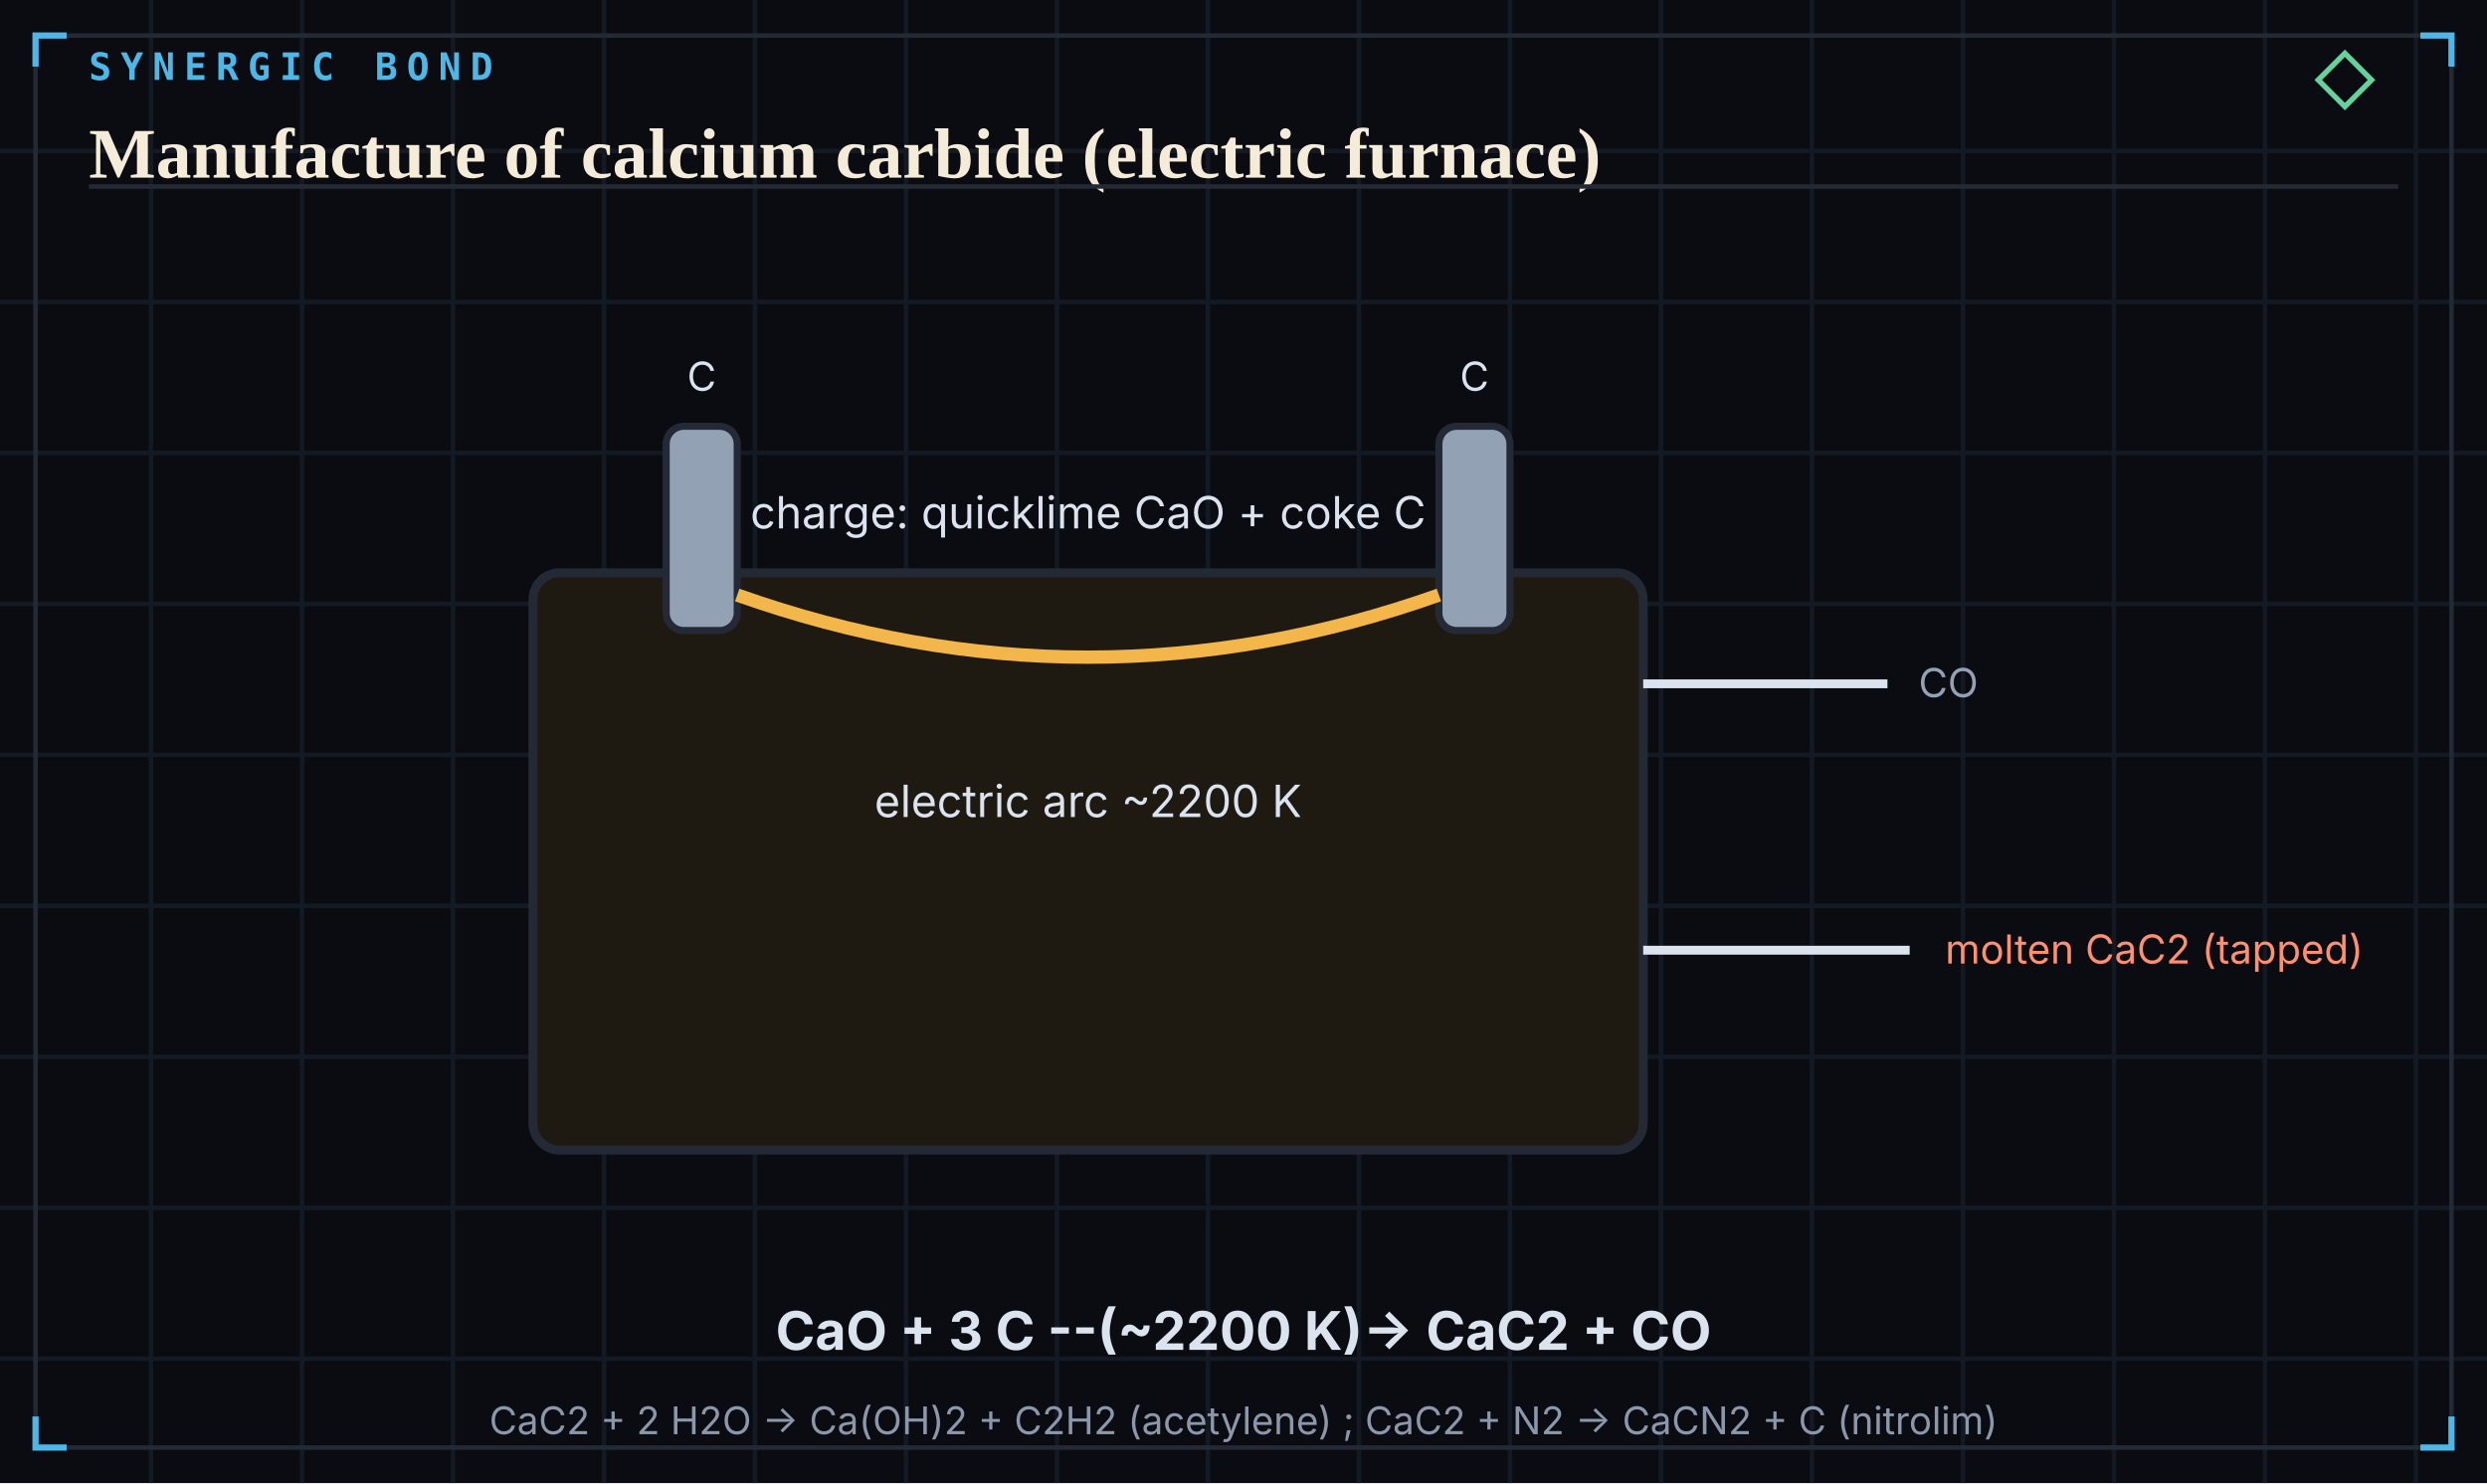
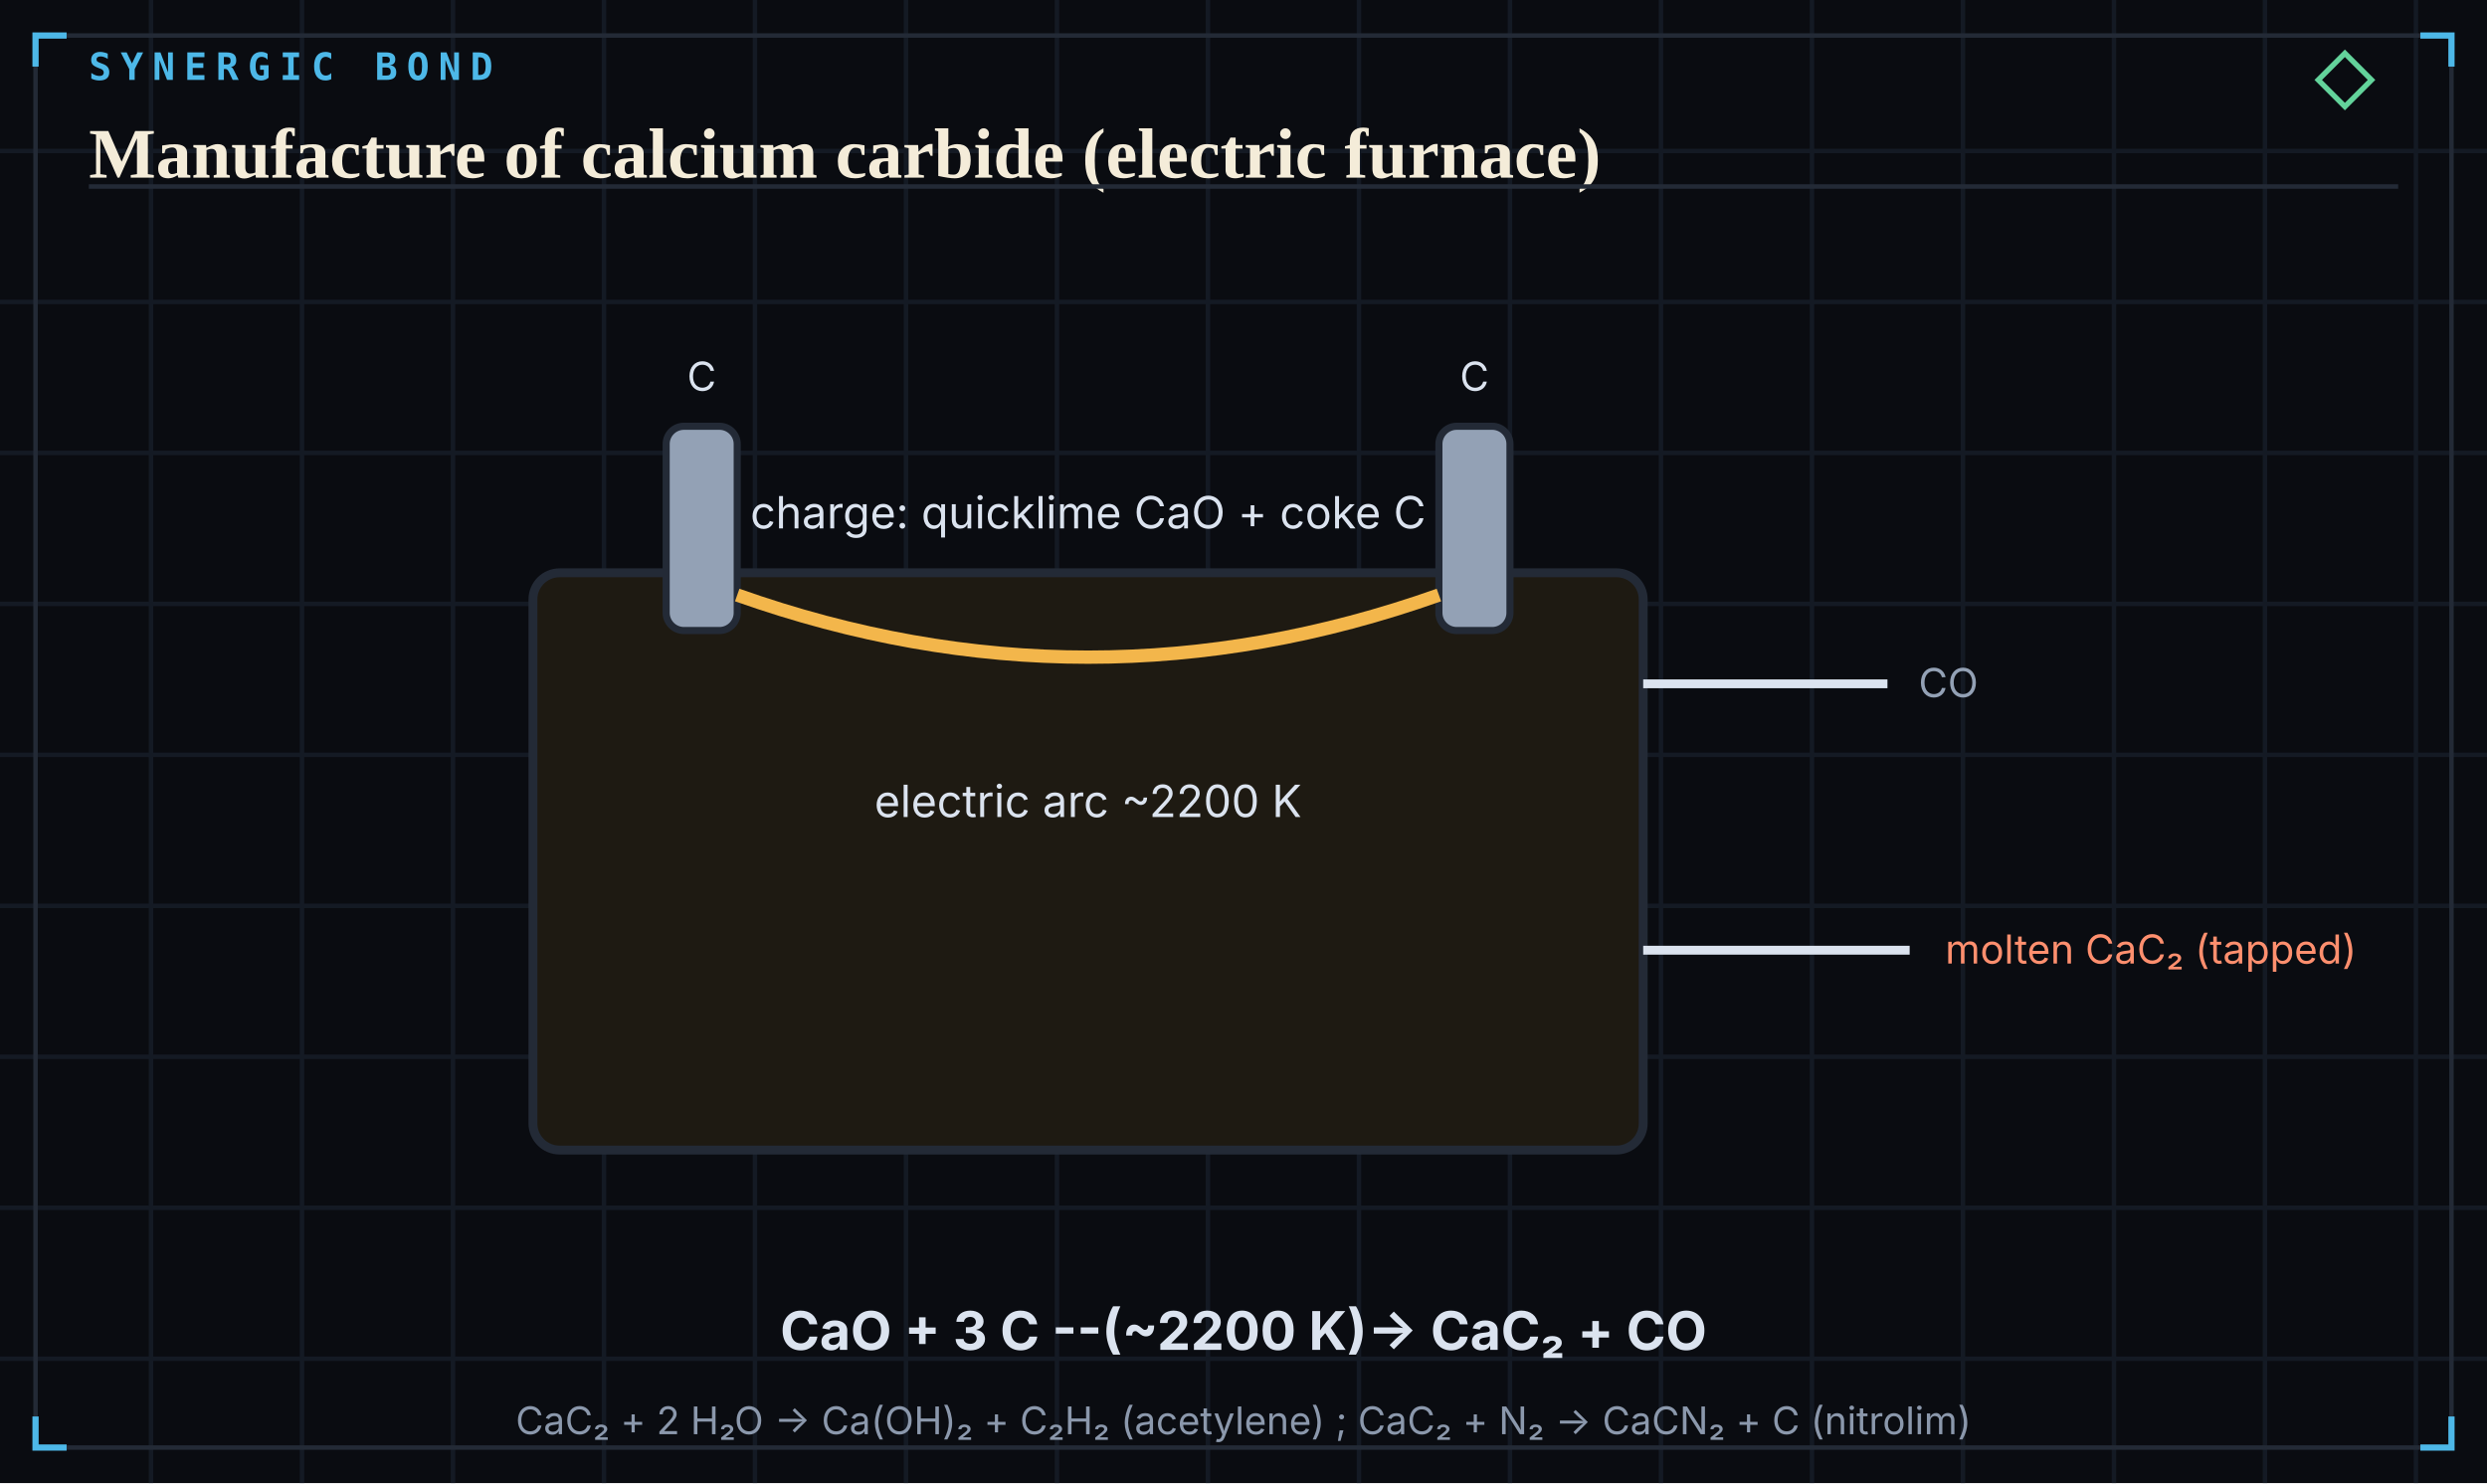
<svg xmlns="http://www.w3.org/2000/svg" width="560" height="334" viewBox="0 0 560 334" font-family="'Inter','Helvetica Neue',Arial,'DejaVu Sans',sans-serif">
  <rect width="560" height="334" fill="#0a0c11" />
  <g stroke="#141a24" stroke-width="1">
    <line x1="34" y1="0" x2="34" y2="334" />
    <line x1="68" y1="0" x2="68" y2="334" />
    <line x1="102" y1="0" x2="102" y2="334" />
    <line x1="136" y1="0" x2="136" y2="334" />
    <line x1="170" y1="0" x2="170" y2="334" />
    <line x1="204" y1="0" x2="204" y2="334" />
    <line x1="238" y1="0" x2="238" y2="334" />
    <line x1="272" y1="0" x2="272" y2="334" />
    <line x1="306" y1="0" x2="306" y2="334" />
    <line x1="340" y1="0" x2="340" y2="334" />
    <line x1="374" y1="0" x2="374" y2="334" />
    <line x1="408" y1="0" x2="408" y2="334" />
    <line x1="442" y1="0" x2="442" y2="334" />
    <line x1="476" y1="0" x2="476" y2="334" />
    <line x1="510" y1="0" x2="510" y2="334" />
    <line x1="544" y1="0" x2="544" y2="334" />
    <line x1="0" y1="34" x2="560" y2="34" />
    <line x1="0" y1="68" x2="560" y2="68" />
    <line x1="0" y1="102" x2="560" y2="102" />
    <line x1="0" y1="136" x2="560" y2="136" />
    <line x1="0" y1="170" x2="560" y2="170" />
    <line x1="0" y1="204" x2="560" y2="204" />
    <line x1="0" y1="238" x2="560" y2="238" />
    <line x1="0" y1="272" x2="560" y2="272" />
    <line x1="0" y1="306" x2="560" y2="306" />
  </g>
  <rect x="8" y="8" width="544" height="318" fill="none" stroke="#232a36" stroke-width="1" />
  <path d="M 8 15 L 8 8 L 15 8" stroke="#4db8e8" stroke-width="1.4" fill="none" />
  <path d="M 552 15 L 552 8 L 545 8" stroke="#4db8e8" stroke-width="1.4" fill="none" />
  <path d="M 8 319 L 8 326 L 15 326" stroke="#4db8e8" stroke-width="1.4" fill="none" />
  <path d="M 552 319 L 552 326 L 545 326" stroke="#4db8e8" stroke-width="1.4" fill="none" />
  <text x="20" y="18" font-size="8.5" font-weight="bold" fill="#4db8e8" text-anchor="start" font-family="'SF Mono','DejaVu Sans Mono',ui-monospace,Menlo,monospace" letter-spacing="0.24em">SYNERGIC BOND</text>
  <path d="M 528 12 l 6 6 l -6 6 l -6 -6 z" fill="none" stroke="#63d39b" stroke-width="1.2" />
  <text x="20" y="40" font-size="16" font-weight="bold" fill="#f4ecd9" text-anchor="start" font-family="'Georgia','Times New Roman',serif">Manufacture of calcium carbide  (electric furnace)</text>
  <line x1="20" y1="42" x2="540" y2="42" stroke="#232a36" stroke-width="1" />
  <g transform="translate(0,34)">
    <rect x="120" y="95" width="250" height="130" rx="6" fill="#1e1a12" stroke="#232a36" stroke-width="2" />
    <text x="245.0" y="85.0" font-size="10" font-weight="normal" fill="#dbe3ef" text-anchor="middle">charge:  quicklime CaO  +  coke C</text>
    <rect x="150" y="62" width="16" height="46" rx="4" fill="#93a1b5" stroke="#232a36" stroke-width="1.6" />
    <rect x="324" y="62" width="16" height="46" rx="4" fill="#93a1b5" stroke="#232a36" stroke-width="1.6" />
    <text x="158.0" y="54.0" font-size="9" font-weight="normal" fill="#dbe3ef" text-anchor="middle">C</text>
    <text x="332.0" y="54.0" font-size="9" font-weight="normal" fill="#dbe3ef" text-anchor="middle">C</text>
    <path d="M 166 100 Q 245 128 324 100" fill="none" stroke="#f3b64b" stroke-width="3" stroke-linejoin="round" />
    <text x="245.0" y="150.0" font-size="10" font-weight="normal" fill="#dbe3ef" text-anchor="middle">electric arc  ~2200 K</text>
    <path d="M 370.0 180.0 L 430.0 180.0" fill="none" stroke="#dbe3ef" stroke-width="2" stroke-linejoin="round" />
-     <text x="438.0" y="183.0" font-size="9" font-weight="normal" fill="#ff8f6e" text-anchor="start">molten CaC2  (tapped)</text>
+     <text x="438.0" y="183.0" font-size="9" font-weight="normal" fill="#ff8f6e" text-anchor="start">molten CaC₂  (tapped)</text>
    <path d="M 370.0 120.0 L 425.0 120.0" fill="none" stroke="#dbe3ef" stroke-width="2" stroke-linejoin="round" />
    <text x="432.0" y="123.0" font-size="9" font-weight="normal" fill="#93a1b5" text-anchor="start">CO</text>
-     <text x="280.0" y="270.0" font-size="12" font-weight="bold" fill="#dbe3ef" text-anchor="middle">CaO  +  3 C  --(~2200 K)→  CaC2  +  CO</text>
-     <text x="280.0" y="289.0" font-size="8.6" font-weight="normal" fill="#8b98ac" text-anchor="middle">CaC2 + 2 H2O → Ca(OH)2 + C2H2  (acetylene) ;  CaC2 + N2 → CaCN2 + C  (nitrolim)</text>
+     <text x="280.0" y="270.0" font-size="12" font-weight="bold" fill="#dbe3ef" text-anchor="middle">CaO  +  3 C  --(~2200 K)→  CaC₂  +  CO</text>
+     <text x="280.0" y="289.0" font-size="8.6" font-weight="normal" fill="#8b98ac" text-anchor="middle">CaC₂ + 2 H₂O → Ca(OH)₂ + C₂H₂  (acetylene) ;  CaC₂ + N₂ → CaCN₂ + C  (nitrolim)</text>
  </g>
</svg>
